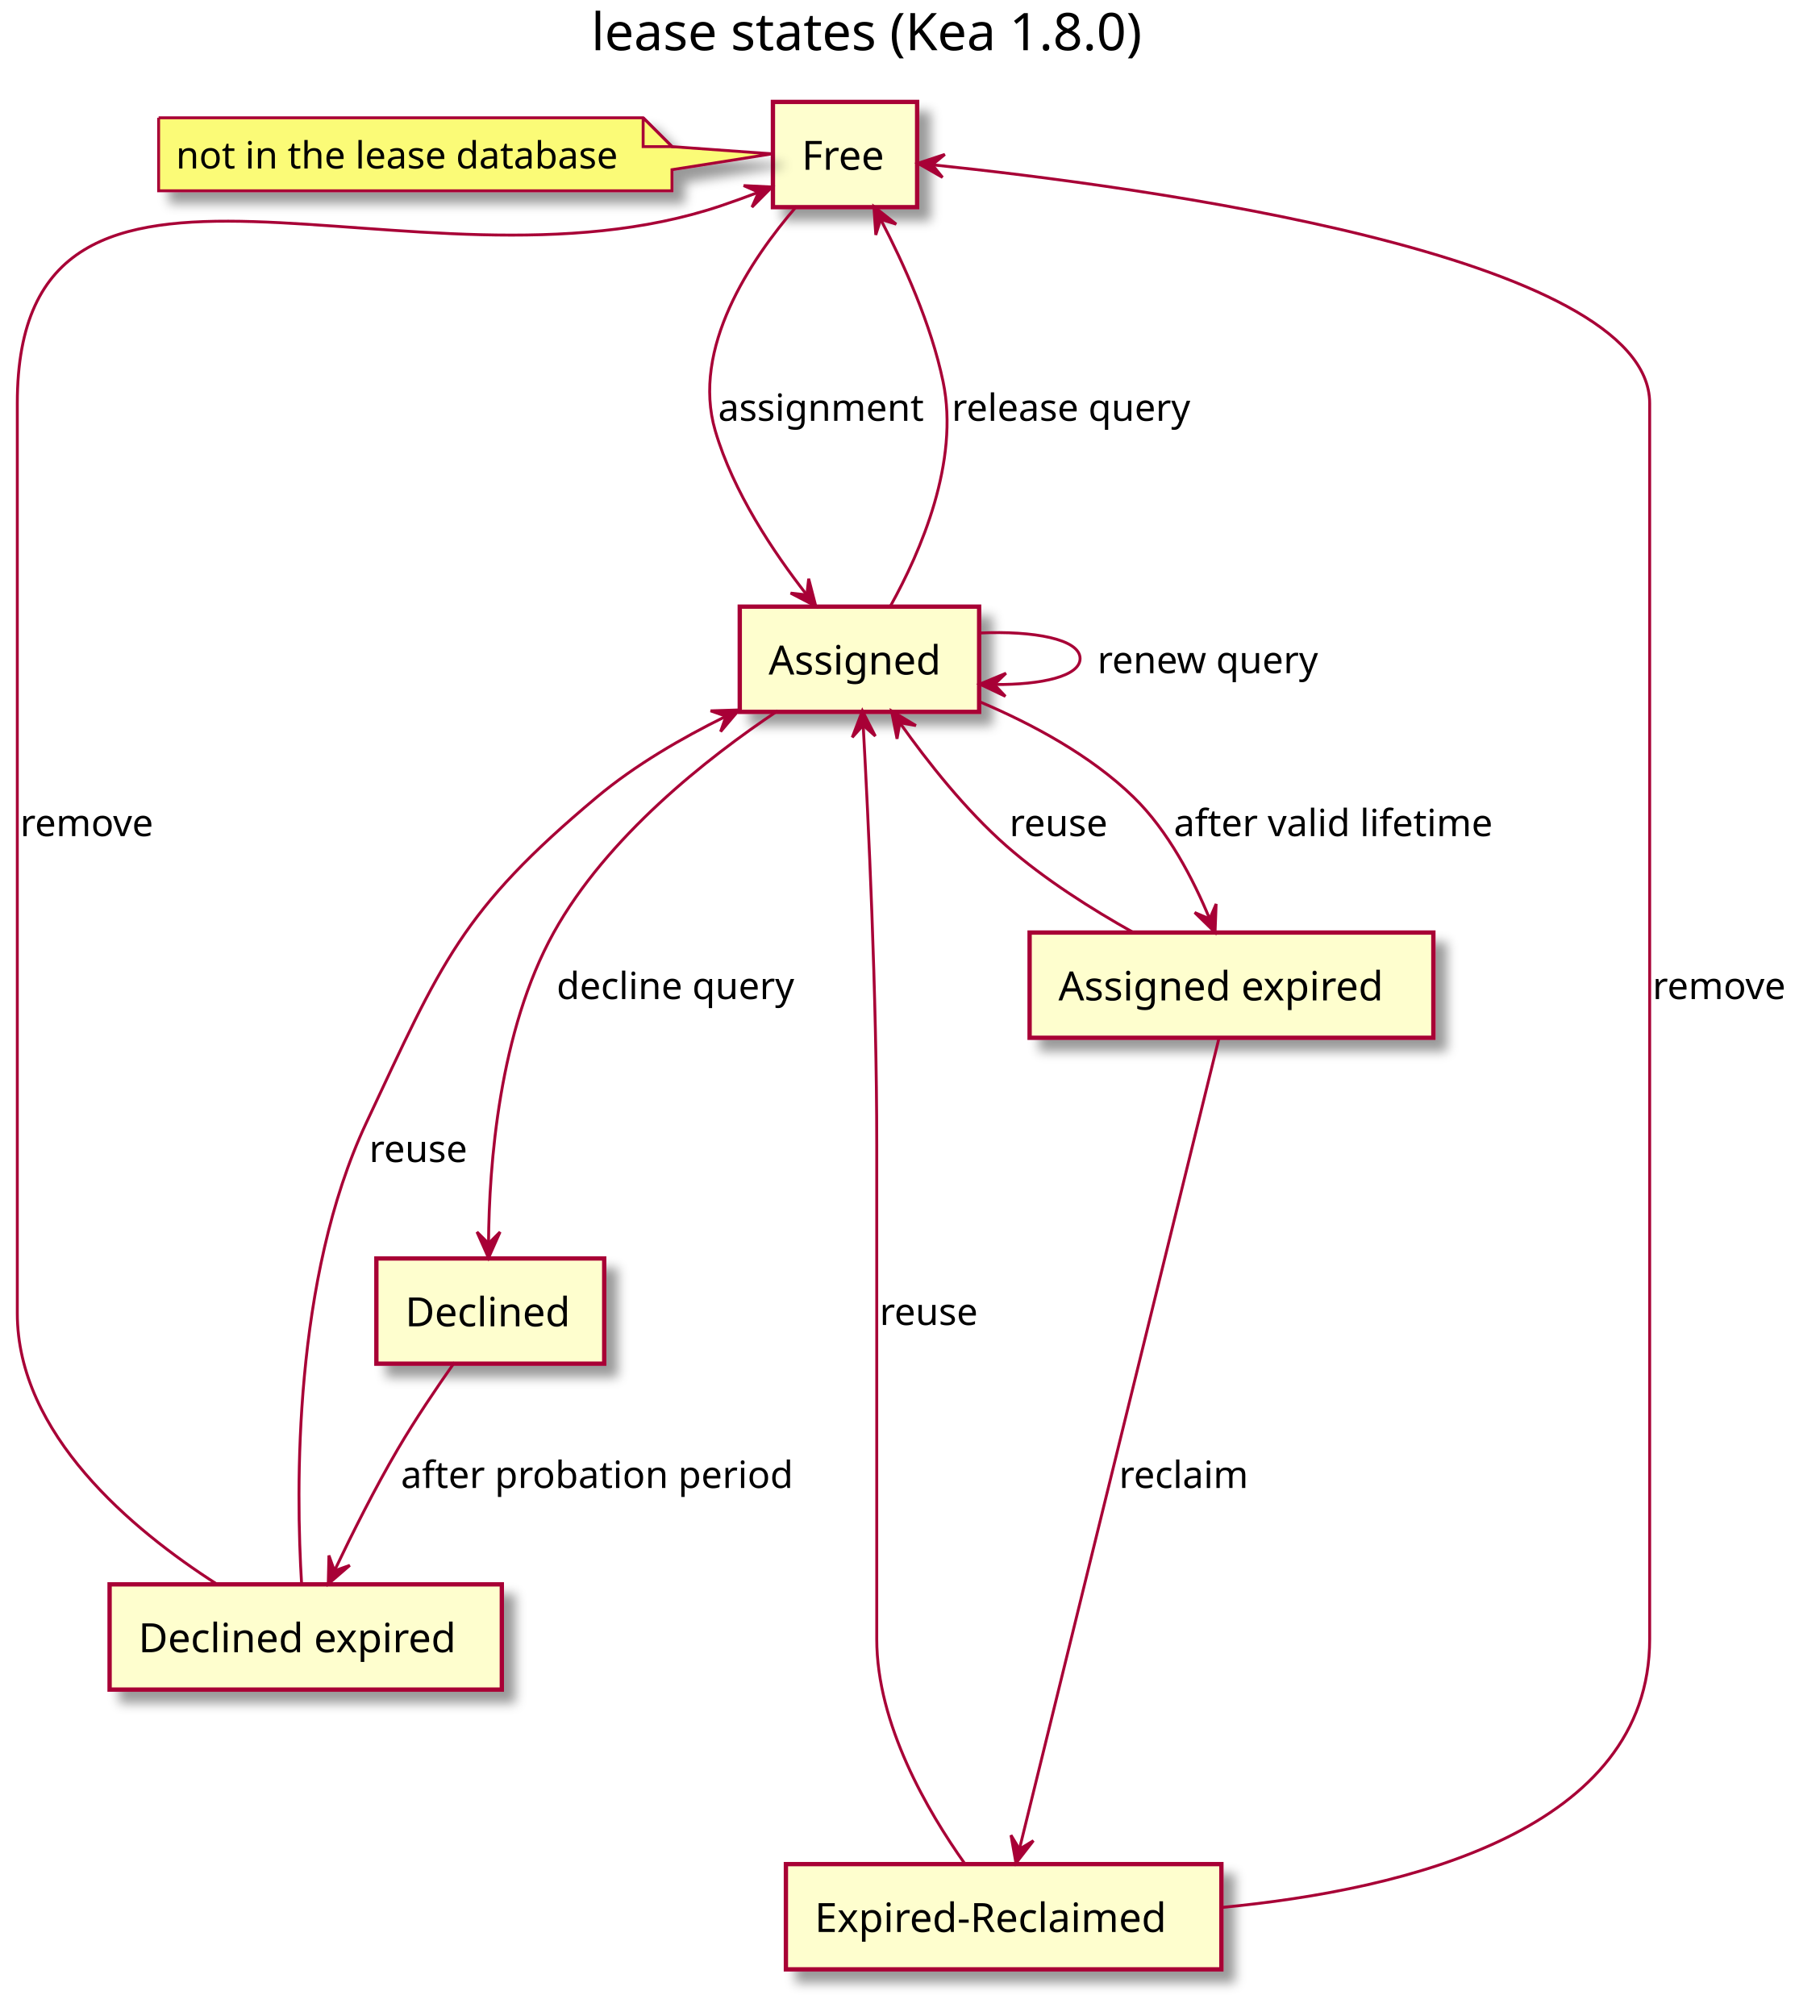
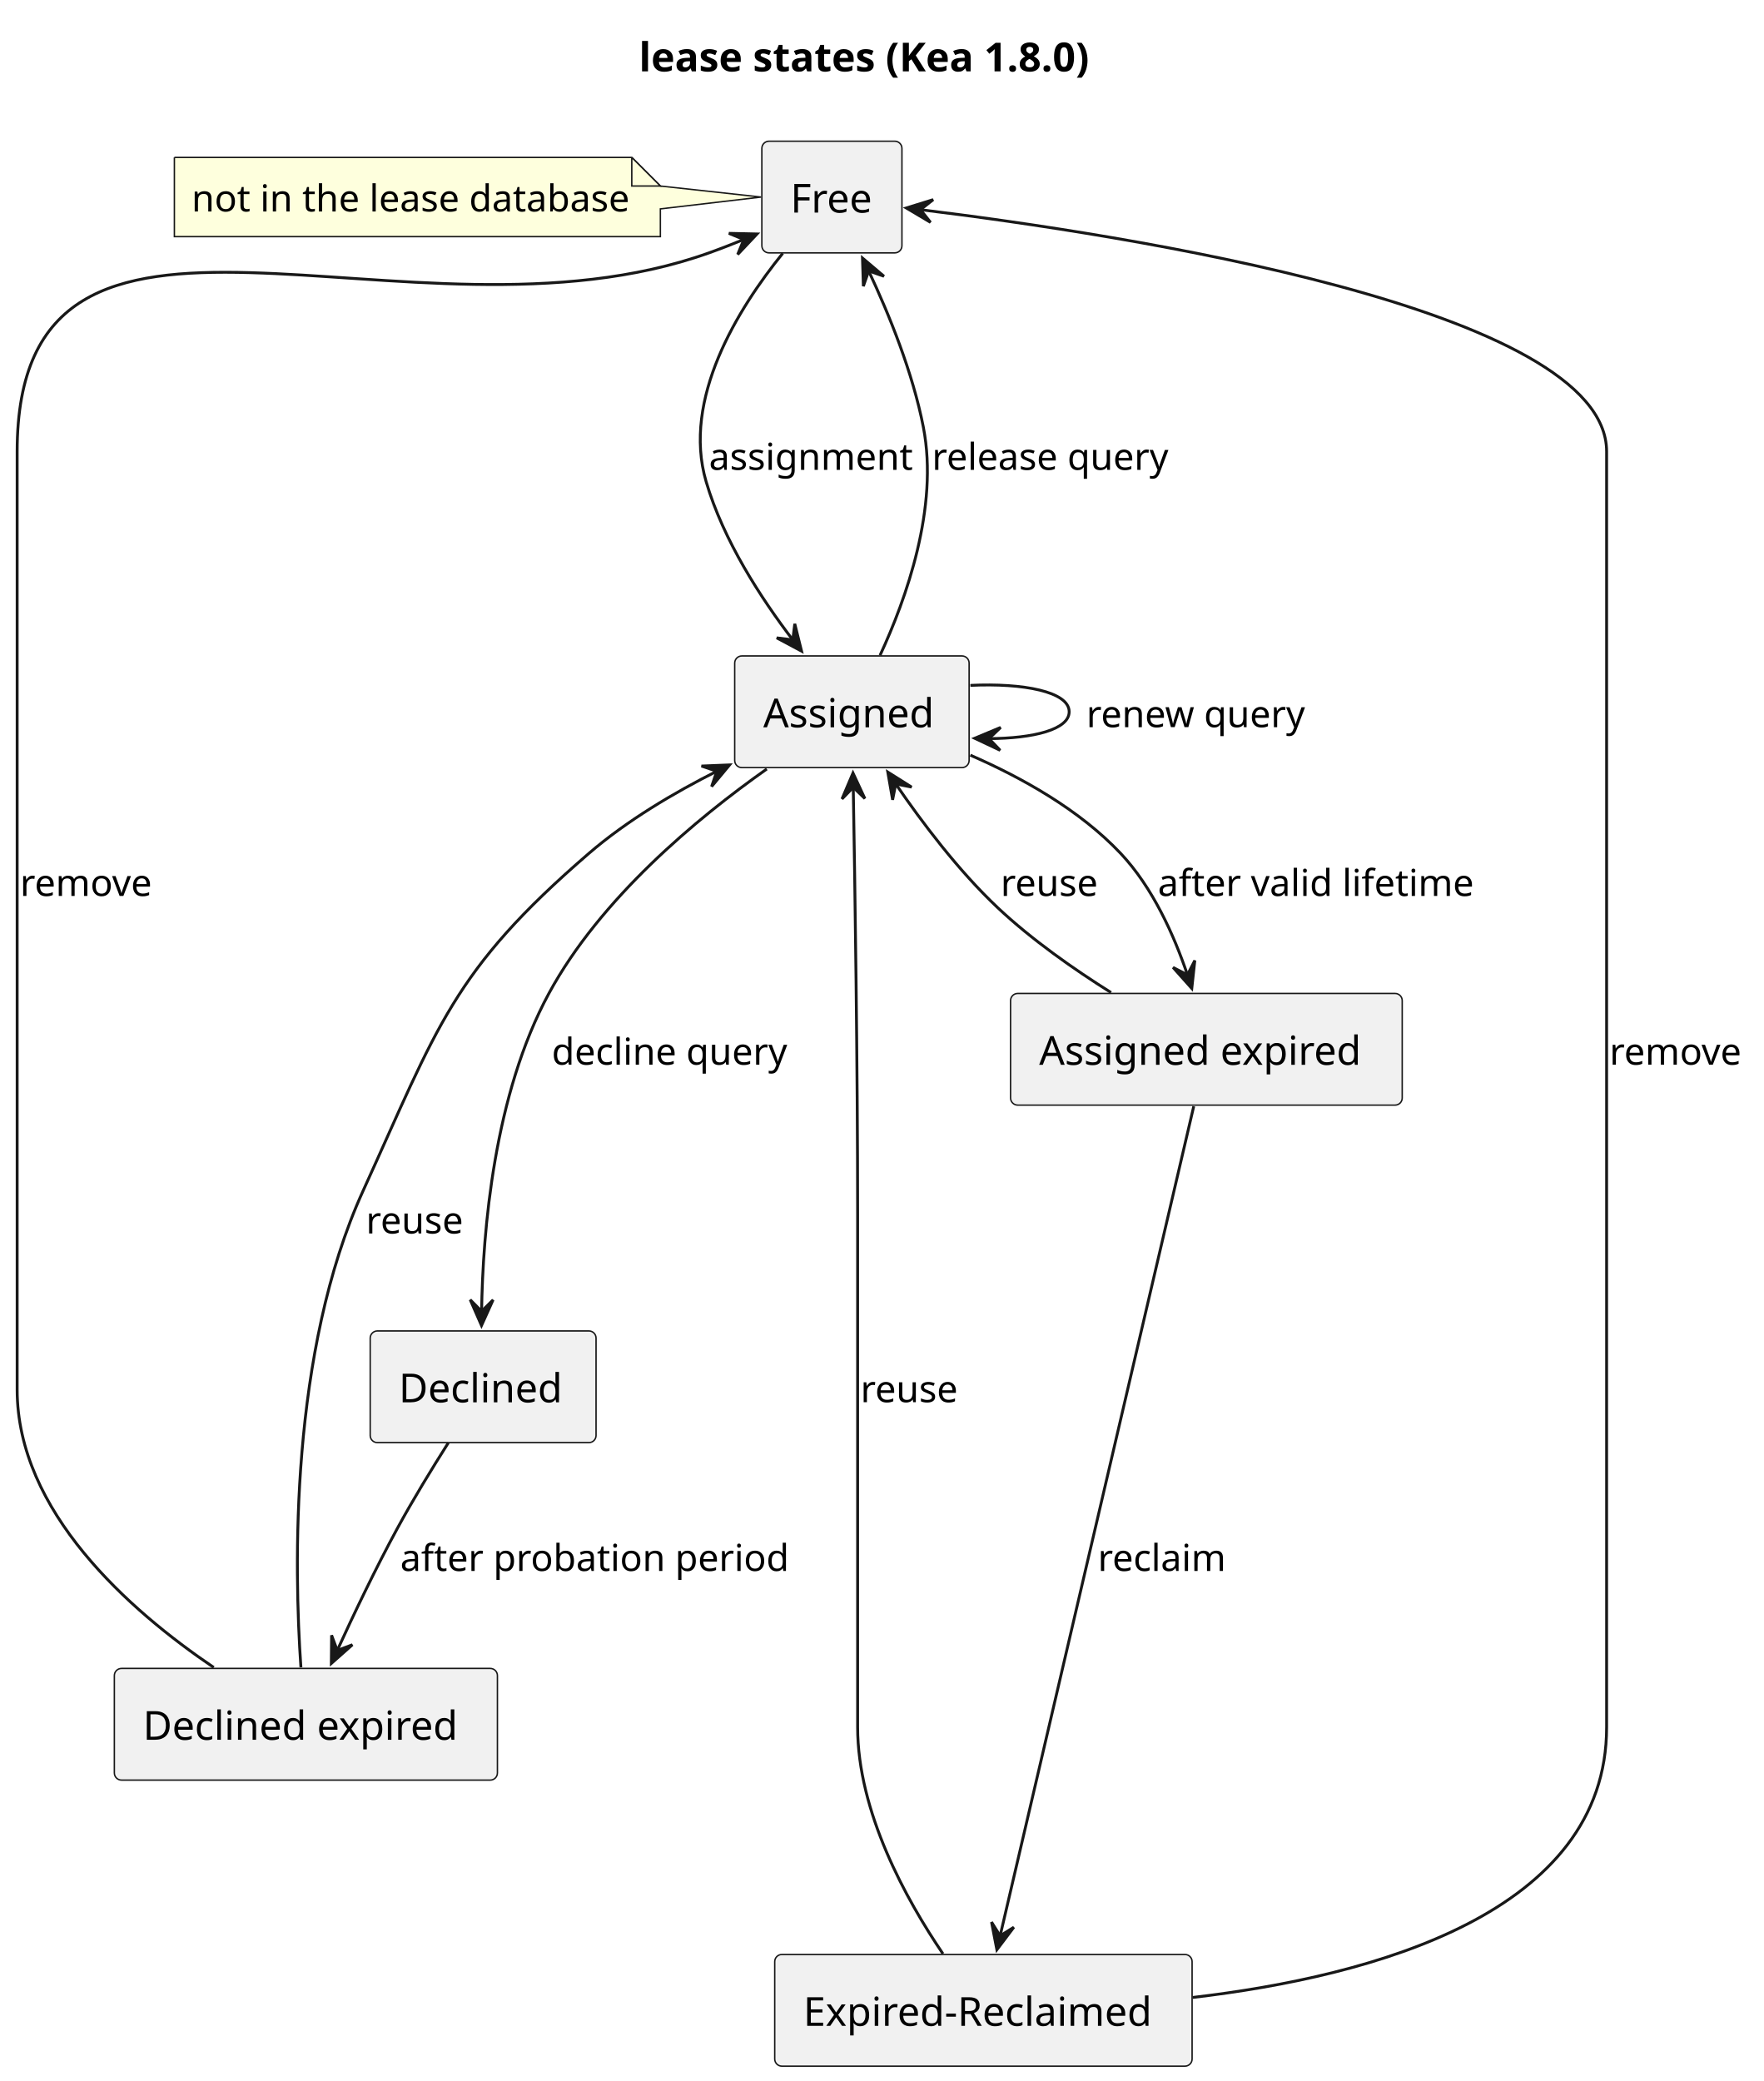
- <svg xmlns="http://www.w3.org/2000/svg" contentScriptType="application/ecmascript" contentStyleType="text/css" height="699px" preserveAspectRatio="none" style="width:631px;height:699px;" version="1.1" viewBox="0 0 631 699" width="631px" zoomAndPan="magnify">
-   <defs>
-     <filter height="300%" id="f14qs590hur024" width="300%" x="-1" y="-1">
-       <feGaussianBlur result="blurOut" stdDeviation="2.0" />
-       <feColorMatrix in="blurOut" result="blurOut2" type="matrix" values="0 0 0 0 0 0 0 0 0 0 0 0 0 0 0 0 0 0 .4 0" />
-       <feOffset dx="4.0" dy="4.0" in="blurOut2" result="blurOut3" />
-       <feBlend in="SourceGraphic" in2="blurOut3" mode="normal" />
-     </filter>
-   </defs>
+ <svg xmlns="http://www.w3.org/2000/svg" contentStyleType="text/css" height="728px" preserveAspectRatio="none" style="width:617px;height:728px;background:#FFFFFF;" version="1.1" viewBox="0 0 617 728" width="617px" zoomAndPan="magnify">
+   <defs />
  <g>
-     <text fill="#000000" font-family="sans-serif" font-size="18" lengthAdjust="spacingAndGlyphs" textLength="203" x="205" y="17.402">lease states (Kea 1.8.0)</text>
-     <rect fill="#FEFECE" filter="url(#f14qs590hur024)" height="36.488" style="stroke: #A80036; stroke-width: 1.5;" width="50" x="268" y="35.339" />
-     <text fill="#000000" font-family="sans-serif" font-size="14" lengthAdjust="spacingAndGlyphs" textLength="30" x="278" y="58.874">Free</text>
-     <path d="M55,40.839 L55,66.15 A0,0 0 0 0 55,66.15 L233,66.15 A0,0 0 0 0 233,66.15 L233,58.839 L267.71,53.339 L233,50.839 L233,50.839 L223,40.839 L55,40.839 A0,0 0 0 0 55,40.839 " fill="#FBFB77" filter="url(#f14qs590hur024)" style="stroke: #A80036; stroke-width: 1.0;" />
-     <path d="M223,40.839 L223,50.839 L233,50.839 L223,40.839 " fill="#FBFB77" style="stroke: #A80036; stroke-width: 1.0;" />
-     <text fill="#000000" font-family="sans-serif" font-size="13" lengthAdjust="spacingAndGlyphs" textLength="157" x="61" y="58.408">not in the lease database</text>
-     <rect fill="#FEFECE" filter="url(#f14qs590hur024)" height="36.488" style="stroke: #A80036; stroke-width: 1.5;" width="83" x="256.5" y="210.339" />
-     <text fill="#000000" font-family="sans-serif" font-size="14" lengthAdjust="spacingAndGlyphs" textLength="63" x="266.5" y="233.874">Assigned</text>
-     <rect fill="#FEFECE" filter="url(#f14qs590hur024)" height="36.488" style="stroke: #A80036; stroke-width: 1.5;" width="140" x="357" y="323.339" />
-     <text fill="#000000" font-family="sans-serif" font-size="14" lengthAdjust="spacingAndGlyphs" textLength="120" x="367" y="346.874">Assigned expired</text>
-     <rect fill="#FEFECE" filter="url(#f14qs590hur024)" height="36.488" style="stroke: #A80036; stroke-width: 1.5;" width="79" x="130.5" y="436.339" />
-     <text fill="#000000" font-family="sans-serif" font-size="14" lengthAdjust="spacingAndGlyphs" textLength="59" x="140.5" y="459.874">Declined</text>
-     <rect fill="#FEFECE" filter="url(#f14qs590hur024)" height="36.488" style="stroke: #A80036; stroke-width: 1.5;" width="136" x="38" y="549.339" />
-     <text fill="#000000" font-family="sans-serif" font-size="14" lengthAdjust="spacingAndGlyphs" textLength="116" x="48" y="572.874">Declined expired</text>
-     <rect fill="#FEFECE" filter="url(#f14qs590hur024)" height="36.488" style="stroke: #A80036; stroke-width: 1.5;" width="151" x="272.5" y="646.339" />
-     <text fill="#000000" font-family="sans-serif" font-size="14" lengthAdjust="spacingAndGlyphs" textLength="131" x="282.5" y="669.874">Expired-Reclaimed</text>
-     <path d="M276.19,71.539 C260.17,90.079 239.64,120.789 248,149.339 C254.2,170.499 268.1,191.369 279.68,206.189 " fill="none" id="free-&gt;assigned" style="stroke: #A80036; stroke-width: 1.0;" />
-     <polygon fill="#A80036" points="282.87,210.199,280.397,200.666,279.757,206.286,274.136,205.647,282.87,210.199" style="stroke: #A80036; stroke-width: 1.0;" />
-     <text fill="#000000" font-family="sans-serif" font-size="13" lengthAdjust="spacingAndGlyphs" textLength="73" x="249" y="145.908">assignment</text>
-     <path d="M305.4,76.139 C313.32,91.349 322.85,112.419 327,132.339 C332.77,160.029 319.25,191.229 308.78,210.079 " fill="none" id="free&lt;-assigned" style="stroke: #A80036; stroke-width: 1.0;" />
-     <polygon fill="#A80036" points="303.01,71.619,303.671,81.446,305.343,76.042,310.747,77.713,303.01,71.619" style="stroke: #A80036; stroke-width: 1.0;" />
-     <text fill="#000000" font-family="sans-serif" font-size="13" lengthAdjust="spacingAndGlyphs" textLength="83" x="330" y="145.908">release query</text>
-     <path d="M339.85,243.389 C357.83,250.999 378.09,261.849 393,276.339 C405.06,288.049 413.79,304.969 419.38,318.469 " fill="none" id="assigned-&gt;assigned_expired" style="stroke: #A80036; stroke-width: 1.0;" />
-     <polygon fill="#A80036" points="421.3,323.269,421.671,313.427,419.443,318.627,414.244,316.399,421.3,323.269" style="stroke: #A80036; stroke-width: 1.0;" />
-     <text fill="#000000" font-family="sans-serif" font-size="13" lengthAdjust="spacingAndGlyphs" textLength="115" x="407" y="289.908">after valid lifetime</text>
-     <path d="M312.18,250.849 C321.59,264.099 334.8,280.879 349,293.339 C362.19,304.909 378.61,315.289 392.97,323.319 " fill="none" id="assigned&lt;-assigned_expired" style="stroke: #A80036; stroke-width: 1.0;" />
-     <polygon fill="#A80036" points="309.13,246.499,311.032,256.163,312.005,250.59,317.578,251.563,309.13,246.499" style="stroke: #A80036; stroke-width: 1.0;" />
-     <text fill="#000000" font-family="sans-serif" font-size="13" lengthAdjust="spacingAndGlyphs" textLength="34" x="350" y="289.908">reuse</text>
-     <path d="M339.71,219.479 C358.36,218.639 374.5,221.589 374.5,228.339 C374.5,234.459 361.25,237.459 344.88,237.339 " fill="none" id="assigned-&gt;assigned" style="stroke: #A80036; stroke-width: 1.0;" />
-     <polygon fill="#A80036" points="339.71,237.199,348.604,241.429,344.708,237.328,348.81,233.432,339.71,237.199" style="stroke: #A80036; stroke-width: 1.0;" />
-     <text fill="#000000" font-family="sans-serif" font-size="13" lengthAdjust="spacingAndGlyphs" textLength="76" x="380.5" y="233.408">renew query</text>
-     <path d="M269.68,246.439 C245,262.929 210.38,290.219 192,323.339 C173.05,357.489 169.59,403.869 169.39,430.999 " fill="none" id="assigned-&gt;declined" style="stroke: #A80036; stroke-width: 1.0;" />
-     <polygon fill="#A80036" points="169.39,436.159,173.39,427.159,169.39,431.159,165.39,427.159,169.39,436.159" style="stroke: #A80036; stroke-width: 1.0;" />
-     <text fill="#000000" font-family="sans-serif" font-size="13" lengthAdjust="spacingAndGlyphs" textLength="84" x="193" y="346.408">decline query</text>
-     <path d="M157.58,472.389 C151.4,481.159 144,492.119 138,502.339 C130.01,515.959 122.06,531.839 116.09,544.369 " fill="none" id="declined-&gt;declined_expired" style="stroke: #A80036; stroke-width: 1.0;" />
-     <polygon fill="#A80036" points="113.82,549.169,121.285,542.745,115.959,544.65,114.054,539.323,113.82,549.169" style="stroke: #A80036; stroke-width: 1.0;" />
-     <text fill="#000000" font-family="sans-serif" font-size="13" lengthAdjust="spacingAndGlyphs" textLength="138" x="139" y="515.908">after probation period</text>
-     <path d="M251.59,248.409 C236.48,255.849 220.22,265.269 207,276.339 C159.82,315.839 153.14,333.629 127,389.339 C101.63,443.409 102.58,516.549 104.58,549.279 " fill="none" id="assigned&lt;-declined_expired" style="stroke: #A80036; stroke-width: 1.0;" />
-     <polygon fill="#A80036" points="256.23,246.159,246.386,246.468,251.727,248.332,249.863,253.673,256.23,246.159" style="stroke: #A80036; stroke-width: 1.0;" />
-     <text fill="#000000" font-family="sans-serif" font-size="13" lengthAdjust="spacingAndGlyphs" textLength="34" x="128" y="402.908">reuse</text>
-     <path d="M422.75,359.599 C409.44,413.699 368.51,579.999 353.55,640.789 " fill="none" id="assigned_expired-&gt;reclaimed" style="stroke: #A80036; stroke-width: 1.0;" />
-     <polygon fill="#A80036" points="352.27,645.999,358.312,638.221,353.469,641.145,350.545,636.303,352.27,645.999" style="stroke: #A80036; stroke-width: 1.0;" />
-     <text fill="#000000" font-family="sans-serif" font-size="13" lengthAdjust="spacingAndGlyphs" textLength="46" x="388" y="515.908">reclaim</text>
-     <path d="M75.18,549.249 C45.8,530.439 6,497.229 6,455.339 C6,139.839 6,139.839 6,139.839 C6,27.199 143.26,107.319 250,71.339 C254.16,69.939 258.5,68.359 262.75,66.749 " fill="none" id="declined_expired-&gt;free" style="stroke: #A80036; stroke-width: 1.0;" />
-     <polygon fill="#A80036" points="267.69,64.839,257.853,64.353,263.026,66.642,260.737,71.815,267.69,64.839" style="stroke: #A80036; stroke-width: 1.0;" />
-     <text fill="#000000" font-family="sans-serif" font-size="13" lengthAdjust="spacingAndGlyphs" textLength="46" x="7" y="289.908">remove</text>
-     <path d="M299.31,251.729 C301.08,283.839 304,344.849 304,396.839 C304,396.839 304,396.839 304,568.339 C304,597.789 321.62,628.009 334.56,646.229 " fill="none" id="assigned&lt;-reclaimed" style="stroke: #A80036; stroke-width: 1.0;" />
-     <polygon fill="#A80036" points="299.02,246.449,295.515,255.653,299.292,251.442,303.503,255.219,299.02,246.449" style="stroke: #A80036; stroke-width: 1.0;" />
-     <text fill="#000000" font-family="sans-serif" font-size="13" lengthAdjust="spacingAndGlyphs" textLength="34" x="305" y="459.408">reuse</text>
-     <path d="M323.27,57.139 C395.5,64.639 572,88.259 572,139.839 C572,139.839 572,139.839 572,568.339 C572,634.339 488.55,655.169 423.52,661.369 " fill="none" id="free&lt;-reclaimed" style="stroke: #A80036; stroke-width: 1.0;" />
-     <polygon fill="#A80036" points="318.25,56.619,326.805,61.5,323.225,57.12,327.605,53.54,318.25,56.619" style="stroke: #A80036; stroke-width: 1.0;" />
-     <text fill="#000000" font-family="sans-serif" font-size="13" lengthAdjust="spacingAndGlyphs" textLength="46" x="573" y="346.408">remove</text>
+     <text fill="#000000" font-family="sans-serif" font-size="14" font-weight="bold" lengthAdjust="spacing" textLength="156" x="223.5" y="24.966">lease states (Kea 1.8.0)</text>
+     <g id="elem_free">
+       <rect fill="#F1F1F1" height="39.068" rx="2.5" ry="2.5" style="stroke:#181818;stroke-width:0.5;" width="49" x="266.5" y="49.398" />
+       <text fill="#000000" font-family="sans-serif" font-size="14" lengthAdjust="spacing" textLength="29" x="276.5" y="74.364">Free</text>
+     </g>
+     <g id="elem_GMN3">
+       <path d="M61,55.078 L61,82.784 A0,0 0 0 0 61,82.784 L231,82.784 A0,0 0 0 0 231,82.784 L231,73.078 L266.26,68.938 L231,65.078 L231,65.078 L221,55.078 L61,55.078 A0,0 0 0 0 61,55.078 " fill="#FEFFDD" style="stroke:#181818;stroke-width:0.5;" />
+       <path d="M221,55.078 L221,65.078 L231,65.078 L221,55.078 " fill="#FEFFDD" style="stroke:#181818;stroke-width:0.5;" />
+       <text fill="#000000" font-family="sans-serif" font-size="13" lengthAdjust="spacing" textLength="149" x="67" y="73.975">not in the lease database</text>
+     </g>
+     <g id="elem_assigned">
+       <rect fill="#F1F1F1" height="39.068" rx="2.5" ry="2.5" style="stroke:#181818;stroke-width:0.5;" width="82" x="257" y="229.468" />
+       <text fill="#000000" font-family="sans-serif" font-size="14" lengthAdjust="spacing" textLength="62" x="267" y="254.434">Assigned</text>
+     </g>
+     <g id="elem_assigned_expired">
+       <rect fill="#F1F1F1" height="39.068" rx="2.5" ry="2.5" style="stroke:#181818;stroke-width:0.5;" width="137" x="353.5" y="347.538" />
+       <text fill="#000000" font-family="sans-serif" font-size="14" lengthAdjust="spacing" textLength="117" x="363.5" y="372.504">Assigned expired</text>
+     </g>
+     <g id="elem_declined">
+       <rect fill="#F1F1F1" height="39.068" rx="2.5" ry="2.5" style="stroke:#181818;stroke-width:0.5;" width="79" x="129.5" y="465.608" />
+       <text fill="#000000" font-family="sans-serif" font-size="14" lengthAdjust="spacing" textLength="59" x="139.5" y="490.574">Declined</text>
+     </g>
+     <g id="elem_declined_expired">
+       <rect fill="#F1F1F1" height="39.068" rx="2.5" ry="2.5" style="stroke:#181818;stroke-width:0.5;" width="134" x="40" y="583.668" />
+       <text fill="#000000" font-family="sans-serif" font-size="14" lengthAdjust="spacing" textLength="114" x="50" y="608.634">Declined expired</text>
+     </g>
+     <g id="elem_reclaimed">
+       <rect fill="#F1F1F1" height="39.068" rx="2.5" ry="2.5" style="stroke:#181818;stroke-width:0.5;" width="146" x="271" y="683.738" />
+       <text fill="#000000" font-family="sans-serif" font-size="14" lengthAdjust="spacing" textLength="126" x="281" y="708.704">Expired-Reclaimed</text>
+     </g>
+     <g id="link_free_assigned">
+       <path d="M273.81,88.608 C258.11,108.018 238.52,139.528 247,168.468 C253.01,188.978 266.11,209.208 277.53,224.128 " fill="none" id="free-to-assigned" style="stroke:#181818;stroke-width:1.0;" />
+       <polygon fill="#181818" points="280.39,227.788,278.015,218.23,277.317,223.844,271.704,223.146,280.39,227.788" style="stroke:#181818;stroke-width:1.0;" />
+       <text fill="#000000" font-family="sans-serif" font-size="13" lengthAdjust="spacing" textLength="70" x="248" y="164.365">assignment</text>
+     </g>
+     <g id="link_free_assigned">
+       <path d="M303.84,94.728 C311.04,110.058 319.3,130.378 323,149.468 C328.44,177.538 316.98,209.538 307.84,229.258 " fill="none" id="free-backto-assigned" style="stroke:#181818;stroke-width:1.0;" />
+       <polygon fill="#181818" points="301.7,90.278,302.009,100.122,303.873,94.781,309.214,96.645,301.7,90.278" style="stroke:#181818;stroke-width:1.0;" />
+       <text fill="#000000" font-family="sans-serif" font-size="13" lengthAdjust="spacing" textLength="80" x="326" y="164.365">release query</text>
+     </g>
+     <g id="link_assigned_assigned_expired">
+       <path d="M339.42,264.178 C357.42,272.018 377.63,283.308 392,298.538 C403.22,310.438 410.71,327.228 415.39,341.088 " fill="none" id="assigned-to-assigned_expired" style="stroke:#181818;stroke-width:1.0;" />
+       <polygon fill="#181818" points="416.89,345.788,417.954,335.997,415.365,341.026,410.335,338.437,416.89,345.788" style="stroke:#181818;stroke-width:1.0;" />
+       <text fill="#000000" font-family="sans-serif" font-size="13" lengthAdjust="spacing" textLength="106" x="405" y="313.435">after valid lifetime</text>
+     </g>
+     <g id="link_assigned_assigned_expired">
+       <path d="M313.23,274.098 C322.56,287.758 335.31,304.638 349,317.538 C360.86,328.698 375.55,339.008 388.65,347.228 " fill="none" id="assigned-backto-assigned_expired" style="stroke:#181818;stroke-width:1.0;" />
+       <polygon fill="#181818" points="310.55,270.098,312.237,279.801,313.333,274.252,318.883,275.348,310.55,270.098" style="stroke:#181818;stroke-width:1.0;" />
+       <text fill="#000000" font-family="sans-serif" font-size="13" lengthAdjust="spacing" textLength="33" x="350" y="313.435">reuse</text>
+     </g>
+     <g id="link_assigned_assigned">
+       <path d="M339.43,239.768 C357.97,238.888 374,241.968 374,248.998 C374,255.218 361.51,258.338 345.82,258.388 " fill="none" id="assigned-to-assigned" style="stroke:#181818;stroke-width:1.0;" />
+       <polygon fill="#181818" points="340.95,258.268,349.856,262.473,345.949,258.382,350.039,254.475,340.95,258.268" style="stroke:#181818;stroke-width:1.0;" />
+       <text fill="#000000" font-family="sans-serif" font-size="13" lengthAdjust="spacing" textLength="75" x="380" y="254.395">renew query</text>
+     </g>
+     <g id="link_assigned_declined">
+       <path d="M268.22,269.018 C243.65,286.368 210,314.338 192,347.538 C172.82,382.918 168.88,430.408 168.46,459.068 " fill="none" id="assigned-to-declined" style="stroke:#181818;stroke-width:1.0;" />
+       <polygon fill="#181818" points="168.43,463.718,172.481,454.741,168.459,458.718,164.482,454.695,168.43,463.718" style="stroke:#181818;stroke-width:1.0;" />
+       <text fill="#000000" font-family="sans-serif" font-size="13" lengthAdjust="spacing" textLength="80" x="193" y="372.465">decline query</text>
+     </g>
+     <g id="link_declined_declined_expired">
+       <path d="M156.82,504.748 C151.16,513.668 144.49,524.578 139,534.668 C131.42,548.608 123.78,564.638 117.87,577.588 " fill="none" id="declined-to-declined_expired" style="stroke:#181818;stroke-width:1.0;" />
+       <polygon fill="#181818" points="115.9,581.918,123.273,575.389,117.974,577.369,115.994,572.069,115.9,581.918" style="stroke:#181818;stroke-width:1.0;" />
+       <text fill="#000000" font-family="sans-serif" font-size="13" lengthAdjust="spacing" textLength="133" x="140" y="549.565">after probation period</text>
+     </g>
+     <g id="link_assigned_declined_expired">
+       <path d="M251.01,269.658 C235.72,277.348 219.28,287.088 206,298.538 C158.17,339.758 153.15,359.138 127,416.608 C101.37,472.948 102.85,548.538 105.26,583.288 " fill="none" id="assigned-backto-declined_expired" style="stroke:#181818;stroke-width:1.0;" />
+       <polygon fill="#181818" points="255.22,267.588,245.379,267.985,250.737,269.801,248.92,275.159,255.22,267.588" style="stroke:#181818;stroke-width:1.0;" />
+       <text fill="#000000" font-family="sans-serif" font-size="13" lengthAdjust="spacing" textLength="33" x="128" y="431.505">reuse</text>
+     </g>
+     <g id="link_assigned_expired_reclaimed">
+       <path d="M417.58,386.998 C404.31,443.868 364.78,613.248 349.82,677.338 " fill="none" id="assigned_expired-to-reclaimed" style="stroke:#181818;stroke-width:1.0;" />
+       <polygon fill="#181818" points="348.71,682.078,354.638,674.213,349.839,677.207,346.844,672.407,348.71,682.078" style="stroke:#181818;stroke-width:1.0;" />
+       <text fill="#000000" font-family="sans-serif" font-size="13" lengthAdjust="spacing" textLength="43" x="384" y="549.565">reclaim</text>
+     </g>
+     <g id="link_declined_expired_free">
+       <path d="M74.77,583.328 C45.21,563.318 6,528.748 6,486.138 C6,157.968 6,157.968 6,157.968 C6,46.068 142.63,126.138 248,88.468 C252.01,87.038 256.18,85.408 260.28,83.738 " fill="none" id="declined_expired-to-free" style="stroke:#181818;stroke-width:1.0;" />
+       <polygon fill="#181818" points="264.81,81.848,254.964,81.628,260.197,83.776,258.049,89.009,264.81,81.848" style="stroke:#181818;stroke-width:1.0;" />
+       <text fill="#000000" font-family="sans-serif" font-size="13" lengthAdjust="spacing" textLength="46" x="7" y="313.435">remove</text>
+     </g>
+     <g id="link_assigned_reclaimed">
+       <path d="M298.47,275.338 C299.06,309.388 300,371.808 300,425.108 C300,425.108 300,425.108 300,604.208 C300,633.878 316.97,664.518 329.84,683.488 " fill="none" id="assigned-backto-reclaimed" style="stroke:#181818;stroke-width:1.0;" />
+       <polygon fill="#181818" points="298.38,270.428,294.535,279.495,298.466,275.427,302.534,279.358,298.38,270.428" style="stroke:#181818;stroke-width:1.0;" />
+       <text fill="#000000" font-family="sans-serif" font-size="13" lengthAdjust="spacing" textLength="33" x="301" y="490.535">reuse</text>
+     </g>
+     <g id="link_free_reclaimed">
+       <path d="M321.67,73.318 C392.62,81.978 562,107.908 562,157.968 C562,157.968 562,157.968 562,604.208 C562,669.158 480.53,691.348 417.2,698.778 " fill="none" id="free-backto-reclaimed" style="stroke:#181818;stroke-width:1.0;" />
+       <polygon fill="#181818" points="317.03,72.758,325.498,77.786,321.995,73.345,326.437,69.842,317.03,72.758" style="stroke:#181818;stroke-width:1.0;" />
+       <text fill="#000000" font-family="sans-serif" font-size="13" lengthAdjust="spacing" textLength="46" x="563" y="372.465">remove</text>
+     </g>
  </g>
</svg>
